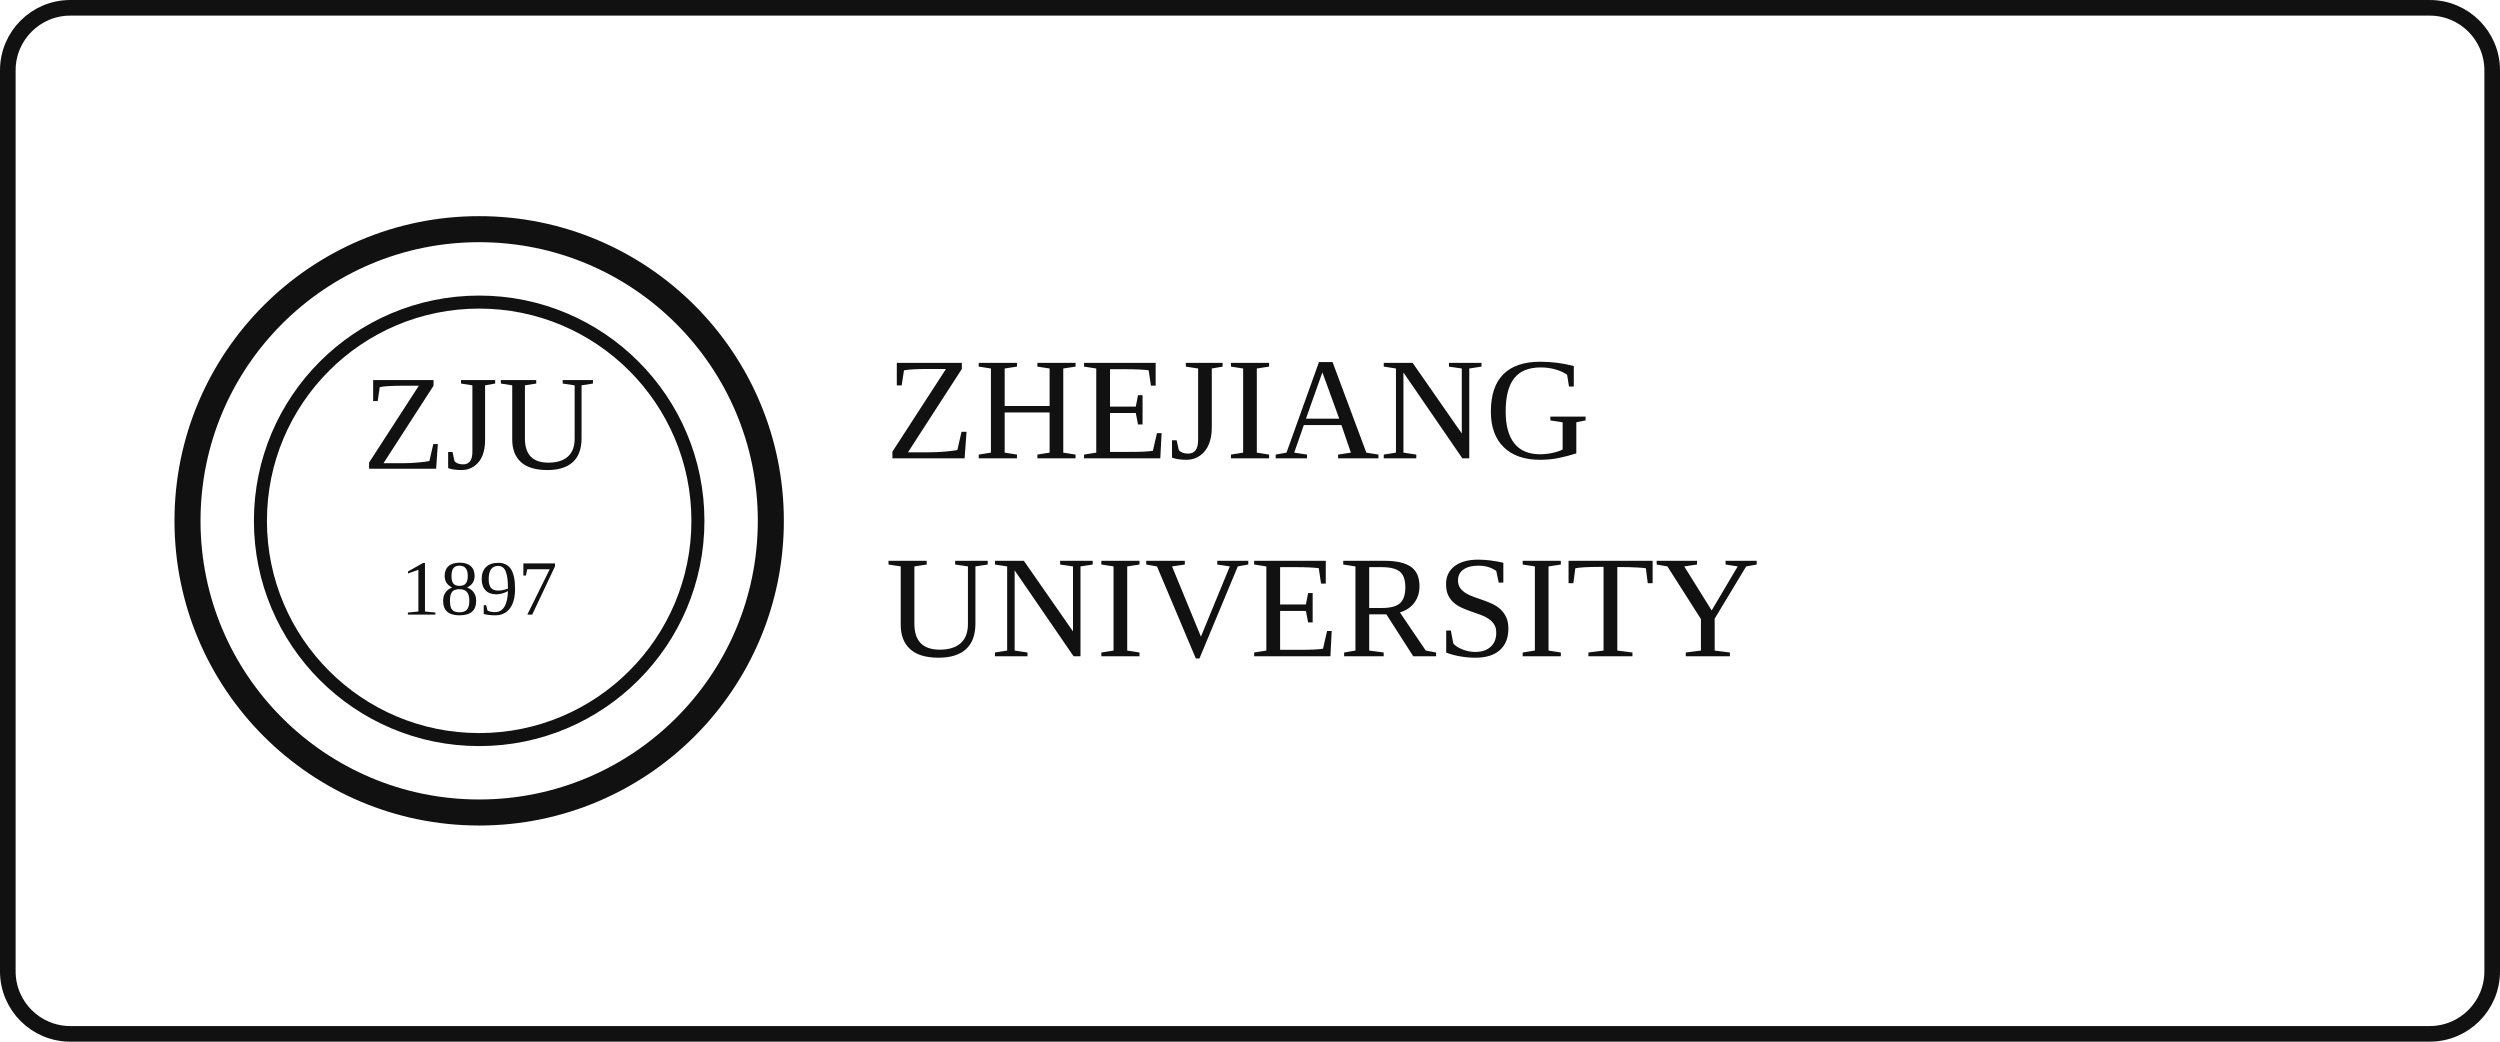
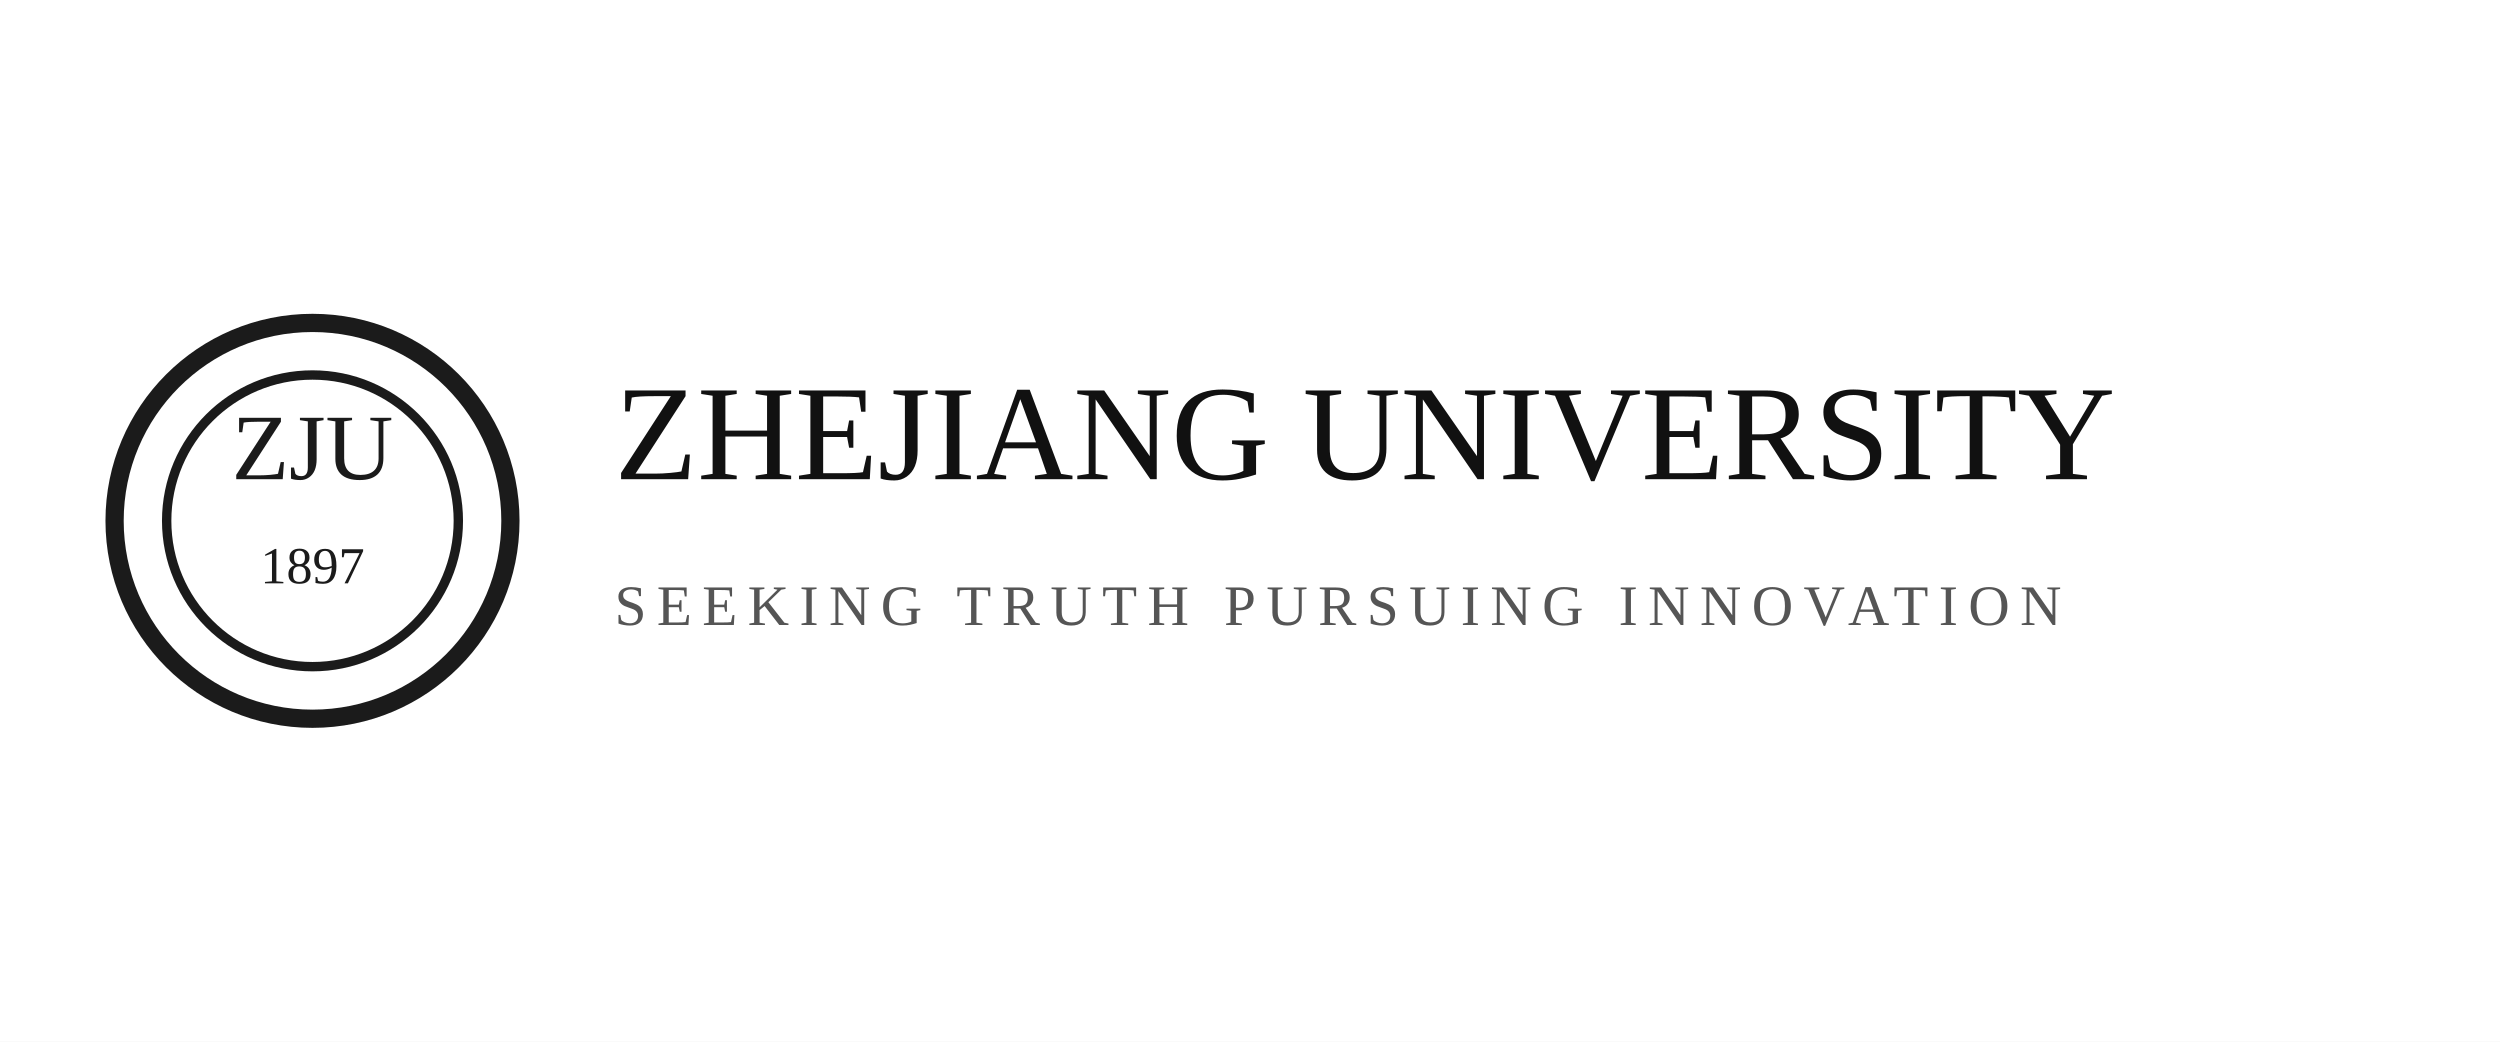
<svg xmlns="http://www.w3.org/2000/svg" width="480" height="200" viewBox="0 0 480 200">
  <rect width="480" height="200" fill="#ffffff" />
-   <rect x="1.5" y="1.5" width="477" height="197" rx="12" fill="none" stroke="#111111" stroke-width="3" />
-   <circle cx="92" cy="100" r="56" fill="none" stroke="#111111" stroke-width="5" />
-   <circle cx="92" cy="100" r="42" fill="none" stroke="#111111" stroke-width="2.5" />
-   <text x="92" y="90" text-anchor="middle" font-family="Georgia, 'Times New Roman', serif" font-size="26" fill="#111111">ZJU</text>
-   <text x="92" y="118" text-anchor="middle" font-family="Georgia, 'Times New Roman', serif" font-size="15" fill="#111111">1897</text>
-   <text x="170" y="88" font-family="Georgia, 'Times New Roman', serif" font-size="28" fill="#111111">ZHEJIANG</text>
-   <text x="170" y="126" font-family="Georgia, 'Times New Roman', serif" font-size="28" fill="#111111">UNIVERSITY</text>
+   <circle cx="60" cy="100" r="38" fill="none" stroke="#1b1b1b" stroke-width="3.5" />
+   <circle cx="60" cy="100" r="28" fill="none" stroke="#1b1b1b" stroke-width="1.8" />
+   <text x="60" y="92" text-anchor="middle" font-family="Georgia, 'Times New Roman', serif" font-size="18" fill="#1b1b1b">ZJU</text>
+   <text x="60" y="112" text-anchor="middle" font-family="Georgia, 'Times New Roman', serif" font-size="10" fill="#1b1b1b">1897</text>
+   <text x="118" y="92" font-family="Georgia, 'Times New Roman', serif" font-size="26" fill="#111111">ZHEJIANG UNIVERSITY</text>
+   <text x="118" y="120" font-family="Georgia, 'Times New Roman', serif" font-size="11" letter-spacing="2" fill="#555555">SEEKING TRUTH PURSUING INNOVATION</text>
</svg>
